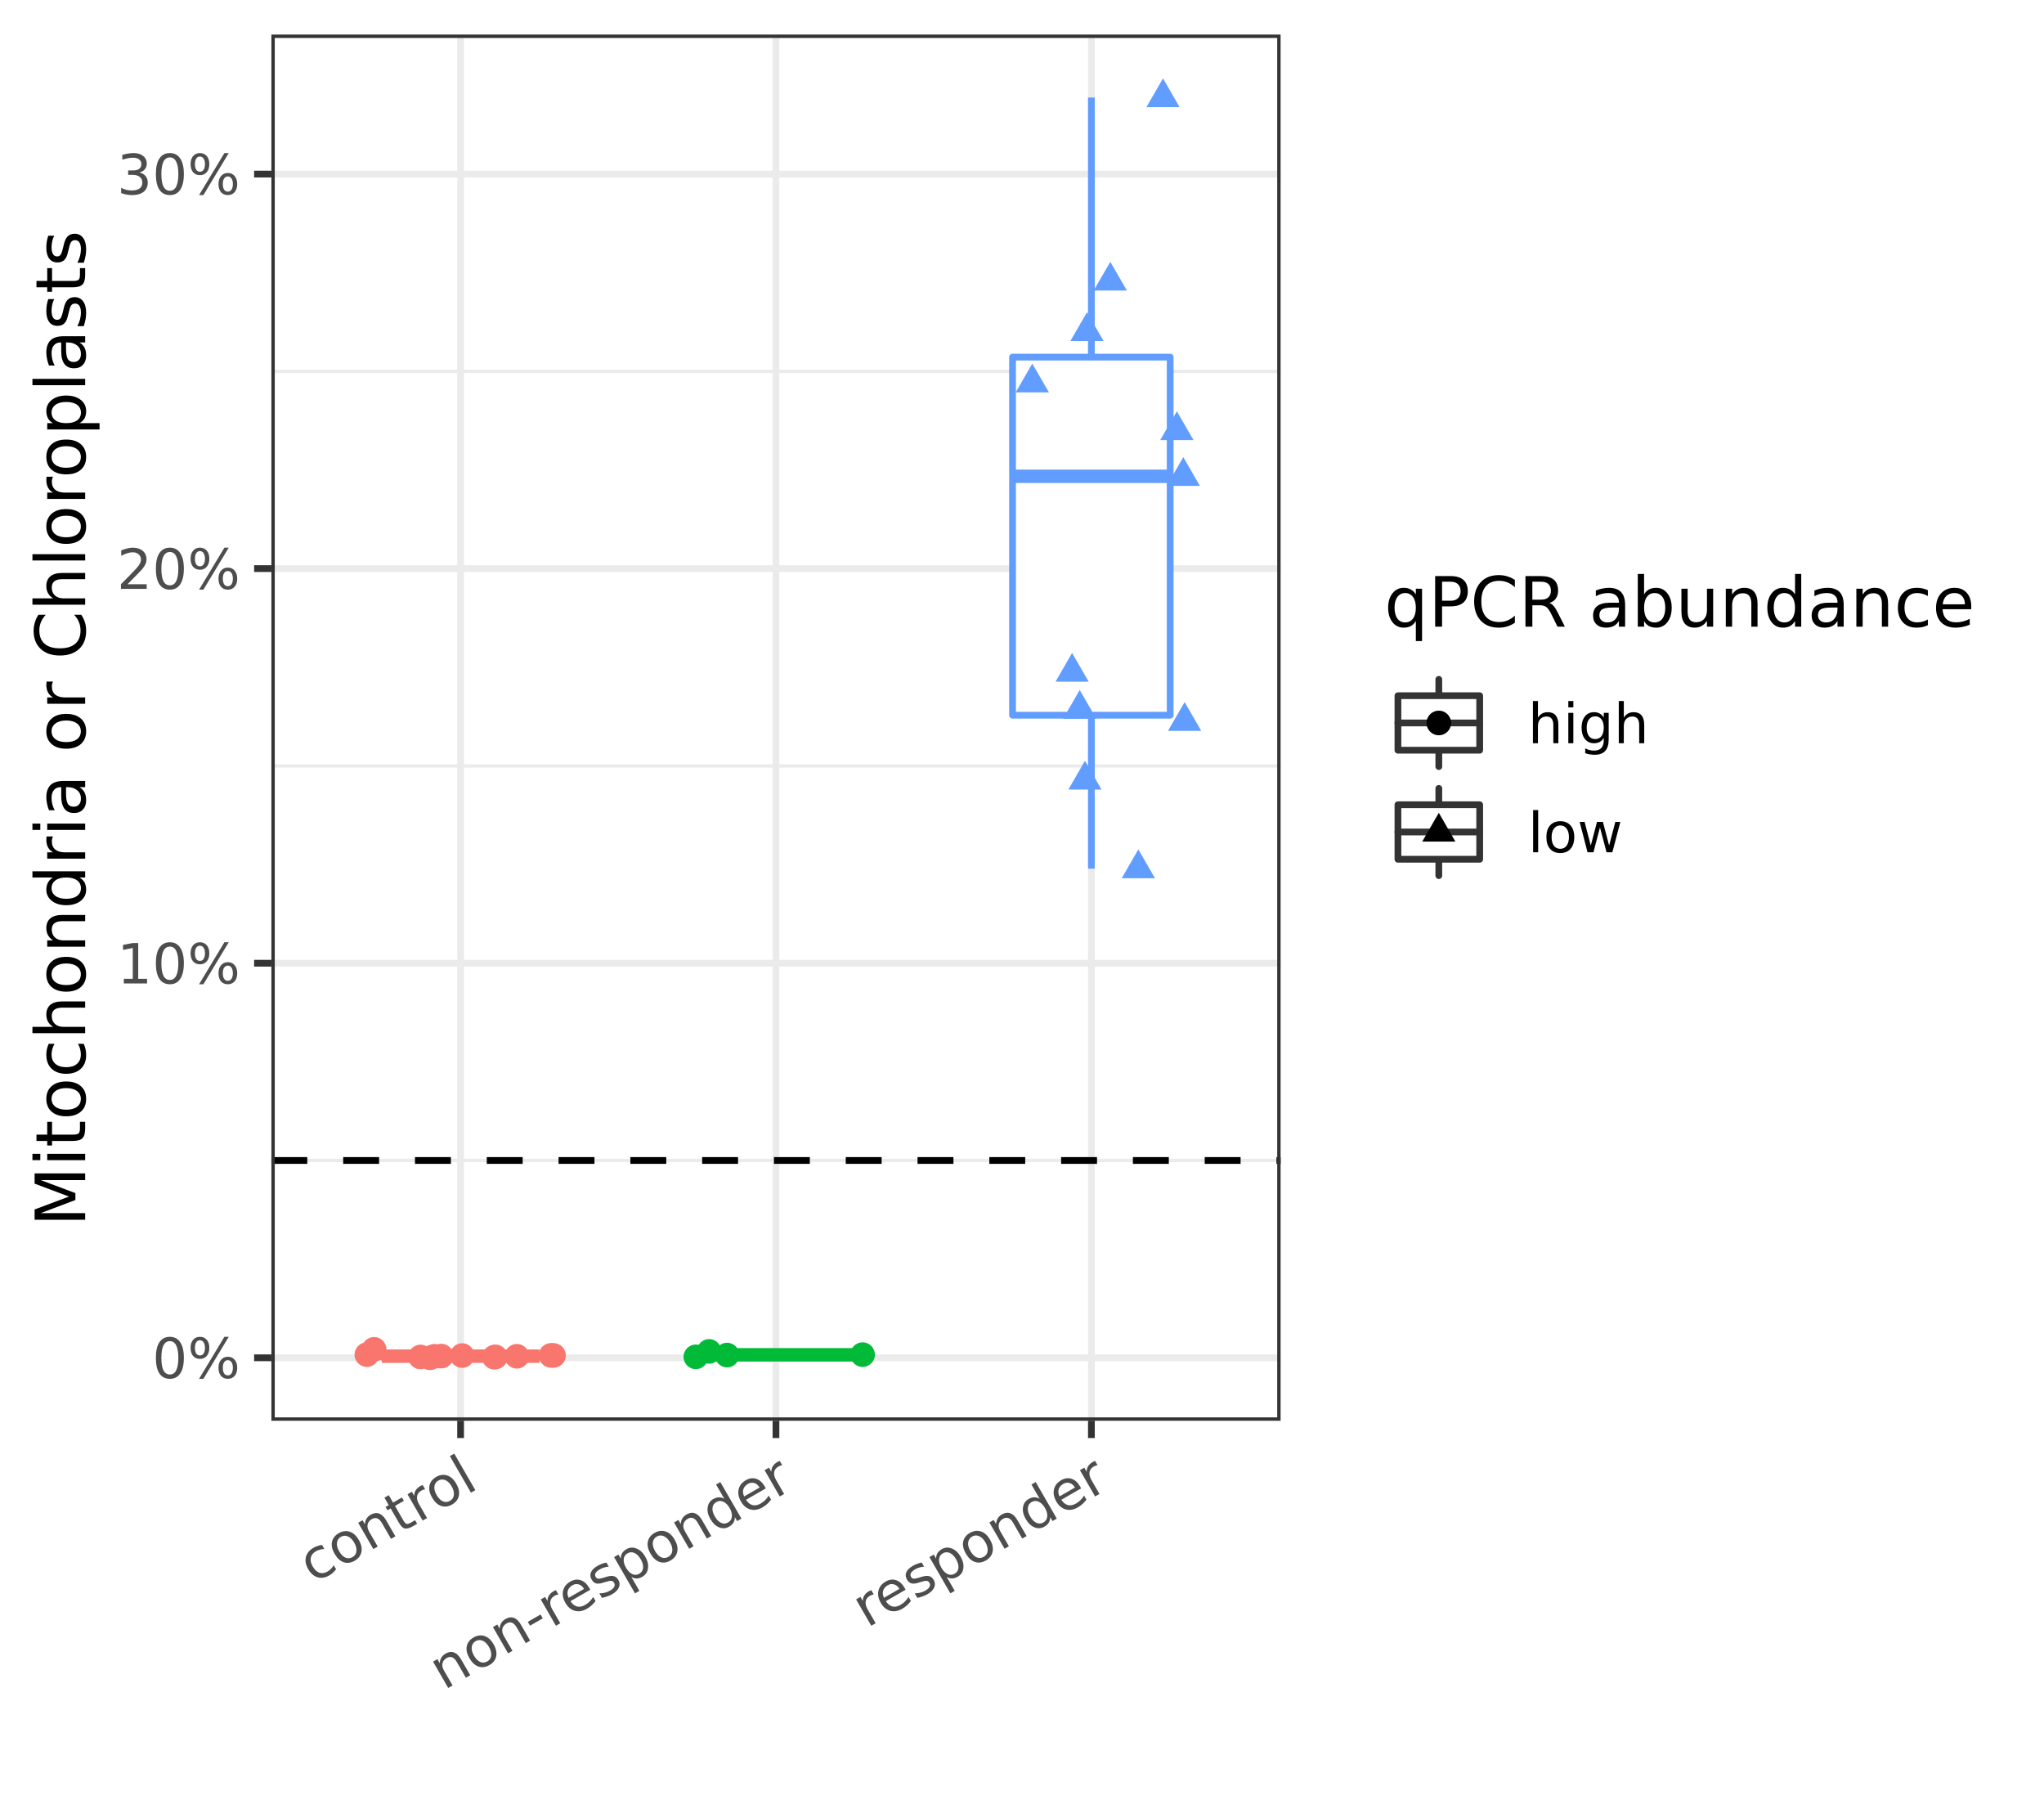
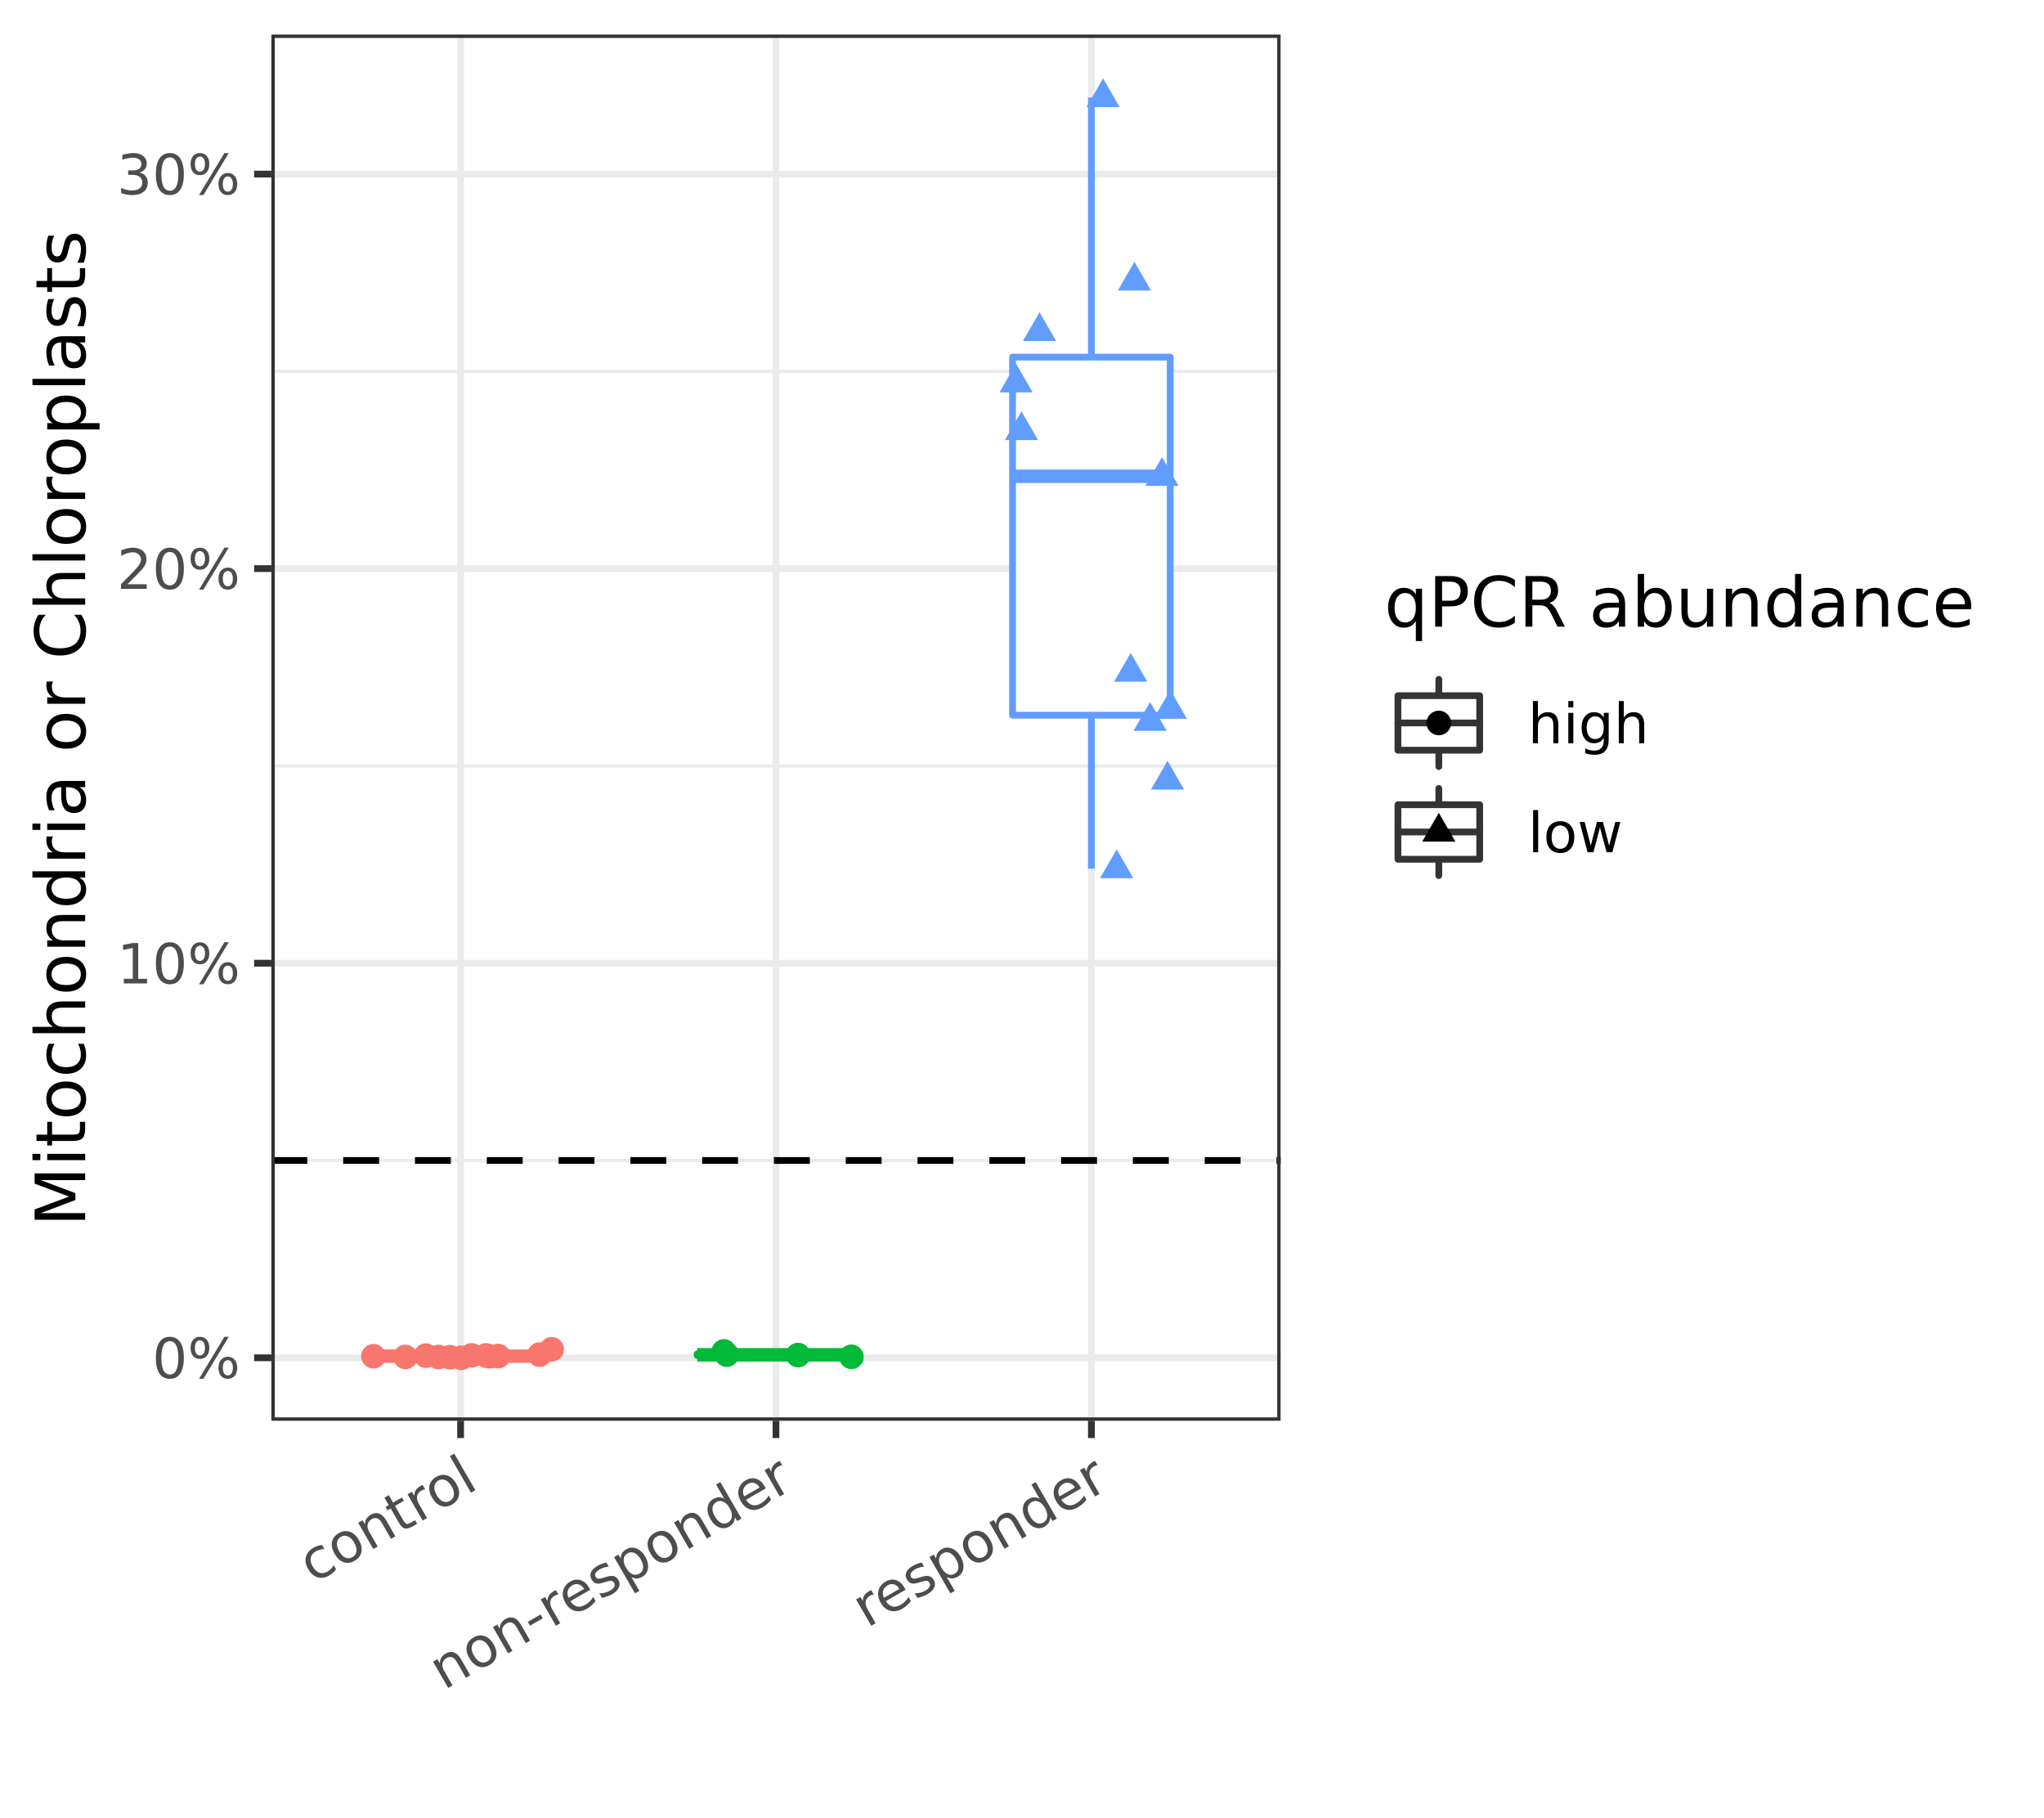
<svg xmlns="http://www.w3.org/2000/svg" viewBox="0 0 324.00 288.00">
  <defs>
    <style type="text/css">
    line, polyline, polygon, path, rect, circle {
      fill: none;
      stroke: #000000;
      stroke-linecap: round;
      stroke-linejoin: round;
      stroke-miterlimit: 10.00;
    }
  </style>
  </defs>
  <rect width="100%" height="100%" style="stroke: none; fill: #FFFFFF;" />
  <rect x="0.00" y="0.00" width="324.00" height="288.00" style="stroke-width: 1.07; stroke: #FFFFFF; fill: #FFFFFF;" />
  <defs>
    <clipPath id="cpNDMuMDJ8MjAyLjk5fDIyNS4xNXw1LjQ4">
      <rect x="43.02" y="5.48" width="159.97" height="219.67" />
    </clipPath>
  </defs>
  <rect x="43.02" y="5.48" width="159.97" height="219.67" style="stroke-width: 1.07; stroke: none; fill: #FFFFFF;" clip-path="url(#cpNDMuMDJ8MjAyLjk5fDIyNS4xNXw1LjQ4)" />
  <polyline points="43.02,183.90 202.99,183.90 " style="stroke-width: 0.53; stroke: #EBEBEB; stroke-linecap: butt;" clip-path="url(#cpNDMuMDJ8MjAyLjk5fDIyNS4xNXw1LjQ4)" />
  <polyline points="43.02,121.38 202.99,121.38 " style="stroke-width: 0.53; stroke: #EBEBEB; stroke-linecap: butt;" clip-path="url(#cpNDMuMDJ8MjAyLjk5fDIyNS4xNXw1LjQ4)" />
  <polyline points="43.02,58.85 202.99,58.85 " style="stroke-width: 0.53; stroke: #EBEBEB; stroke-linecap: butt;" clip-path="url(#cpNDMuMDJ8MjAyLjk5fDIyNS4xNXw1LjQ4)" />
  <polyline points="43.02,215.17 202.99,215.17 " style="stroke-width: 1.07; stroke: #EBEBEB; stroke-linecap: butt;" clip-path="url(#cpNDMuMDJ8MjAyLjk5fDIyNS4xNXw1LjQ4)" />
  <polyline points="43.02,152.64 202.99,152.64 " style="stroke-width: 1.07; stroke: #EBEBEB; stroke-linecap: butt;" clip-path="url(#cpNDMuMDJ8MjAyLjk5fDIyNS4xNXw1LjQ4)" />
  <polyline points="43.02,90.11 202.99,90.11 " style="stroke-width: 1.07; stroke: #EBEBEB; stroke-linecap: butt;" clip-path="url(#cpNDMuMDJ8MjAyLjk5fDIyNS4xNXw1LjQ4)" />
  <polyline points="43.02,27.59 202.99,27.59 " style="stroke-width: 1.07; stroke: #EBEBEB; stroke-linecap: butt;" clip-path="url(#cpNDMuMDJ8MjAyLjk5fDIyNS4xNXw1LjQ4)" />
  <polyline points="73.01,225.15 73.01,5.48 " style="stroke-width: 1.07; stroke: #EBEBEB; stroke-linecap: butt;" clip-path="url(#cpNDMuMDJ8MjAyLjk5fDIyNS4xNXw1LjQ4)" />
  <polyline points="123.00,225.15 123.00,5.48 " style="stroke-width: 1.07; stroke: #EBEBEB; stroke-linecap: butt;" clip-path="url(#cpNDMuMDJ8MjAyLjk5fDIyNS4xNXw1LjQ4)" />
  <polyline points="173.00,225.15 173.00,5.48 " style="stroke-width: 1.07; stroke: #EBEBEB; stroke-linecap: butt;" clip-path="url(#cpNDMuMDJ8MjAyLjk5fDIyNS4xNXw1LjQ4)" />
  <circle cx="73.01" cy="213.82" r="1.95" style="stroke-width: 0.71; stroke: none;" clip-path="url(#cpNDMuMDJ8MjAyLjk5fDIyNS4xNXw1LjQ4)" />
  <line x1="73.01" y1="214.80" x2="73.01" y2="214.67" style="stroke-width: 1.07; stroke: #F8766D; stroke-linecap: butt;" clip-path="url(#cpNDMuMDJ8MjAyLjk5fDIyNS4xNXw1LjQ4)" />
  <line x1="73.01" y1="215.03" x2="73.01" y2="215.17" style="stroke-width: 1.07; stroke: #F8766D; stroke-linecap: butt;" clip-path="url(#cpNDMuMDJ8MjAyLjk5fDIyNS4xNXw1LjQ4)" />
  <polygon points="60.51,214.80 60.51,215.03 85.51,215.03 85.51,214.80 60.51,214.80 " style="stroke-width: 1.07; stroke: #F8766D; fill: #FFFFFF;" clip-path="url(#cpNDMuMDJ8MjAyLjk5fDIyNS4xNXw1LjQ4)" />
  <line x1="60.51" y1="214.91" x2="85.51" y2="214.91" style="stroke-width: 2.13; stroke: #F8766D; stroke-linecap: butt;" clip-path="url(#cpNDMuMDJ8MjAyLjk5fDIyNS4xNXw1LjQ4)" />
  <line x1="123.00" y1="214.54" x2="123.00" y2="214.16" style="stroke-width: 1.07; stroke: #00BA38; stroke-linecap: butt;" clip-path="url(#cpNDMuMDJ8MjAyLjk5fDIyNS4xNXw1LjQ4)" />
  <line x1="123.00" y1="214.81" x2="123.00" y2="215.02" style="stroke-width: 1.07; stroke: #00BA38; stroke-linecap: butt;" clip-path="url(#cpNDMuMDJ8MjAyLjk5fDIyNS4xNXw1LjQ4)" />
  <polygon points="110.51,214.54 110.51,214.81 135.50,214.81 135.50,214.54 110.51,214.54 " style="stroke-width: 1.07; stroke: #00BA38; fill: #FFFFFF;" clip-path="url(#cpNDMuMDJ8MjAyLjk5fDIyNS4xNXw1LjQ4)" />
  <line x1="110.51" y1="214.70" x2="135.50" y2="214.70" style="stroke-width: 2.13; stroke: #00BA38; stroke-linecap: butt;" clip-path="url(#cpNDMuMDJ8MjAyLjk5fDIyNS4xNXw1LjQ4)" />
  <line x1="173.00" y1="56.59" x2="173.00" y2="15.46" style="stroke-width: 1.07; stroke: #619CFF; stroke-linecap: butt;" clip-path="url(#cpNDMuMDJ8MjAyLjk5fDIyNS4xNXw1LjQ4)" />
  <line x1="173.00" y1="113.34" x2="173.00" y2="137.65" style="stroke-width: 1.07; stroke: #619CFF; stroke-linecap: butt;" clip-path="url(#cpNDMuMDJ8MjAyLjk5fDIyNS4xNXw1LjQ4)" />
  <polygon points="160.50,56.59 160.50,113.34 185.49,113.34 185.49,56.59 160.50,56.59 " style="stroke-width: 1.07; stroke: #619CFF; fill: #FFFFFF;" clip-path="url(#cpNDMuMDJ8MjAyLjk5fDIyNS4xNXw1LjQ4)" />
  <line x1="160.50" y1="75.48" x2="185.49" y2="75.48" style="stroke-width: 2.13; stroke: #619CFF; stroke-linecap: butt;" clip-path="url(#cpNDMuMDJ8MjAyLjk5fDIyNS4xNXw1LjQ4)" />
-   <polygon points="187.78,111.26 190.41,115.82 185.14,115.82 " style="stroke-width: 0.71; stroke: none; fill: #619CFF;" clip-path="url(#cpNDMuMDJ8MjAyLjk5fDIyNS4xNXw1LjQ4)" />
-   <polygon points="186.55,65.18 189.18,69.74 183.91,69.74 " style="stroke-width: 0.71; stroke: none; fill: #619CFF;" clip-path="url(#cpNDMuMDJ8MjAyLjk5fDIyNS4xNXw1LjQ4)" />
-   <polygon points="176.00,41.49 178.63,46.04 173.36,46.04 " style="stroke-width: 0.71; stroke: none; fill: #619CFF;" clip-path="url(#cpNDMuMDJ8MjAyLjk5fDIyNS4xNXw1LjQ4)" />
-   <circle cx="115.25" cy="214.74" r="1.95" style="stroke-width: 0.71; stroke: none; fill: #00BA38;" clip-path="url(#cpNDMuMDJ8MjAyLjk5fDIyNS4xNXw1LjQ4)" />
-   <circle cx="112.40" cy="214.16" r="1.95" style="stroke-width: 0.71; stroke: none; fill: #00BA38;" clip-path="url(#cpNDMuMDJ8MjAyLjk5fDIyNS4xNXw1LjQ4)" />
-   <polygon points="180.44,134.61 183.08,139.17 177.81,139.17 " style="stroke-width: 0.71; stroke: none; fill: #619CFF;" clip-path="url(#cpNDMuMDJ8MjAyLjk5fDIyNS4xNXw1LjQ4)" />
-   <polygon points="172.30,49.48 174.93,54.04 169.67,54.04 " style="stroke-width: 0.71; stroke: none; fill: #619CFF;" clip-path="url(#cpNDMuMDJ8MjAyLjk5fDIyNS4xNXw1LjQ4)" />
-   <polygon points="163.63,57.62 166.27,62.18 161.00,62.18 " style="stroke-width: 0.71; stroke: none; fill: #619CFF;" clip-path="url(#cpNDMuMDJ8MjAyLjk5fDIyNS4xNXw1LjQ4)" />
-   <circle cx="87.74" cy="214.80" r="1.95" style="stroke-width: 0.71; stroke: none; fill: #F8766D;" clip-path="url(#cpNDMuMDJ8MjAyLjk5fDIyNS4xNXw1LjQ4)" />
-   <circle cx="68.85" cy="214.93" r="1.95" style="stroke-width: 0.71; stroke: none; fill: #F8766D;" clip-path="url(#cpNDMuMDJ8MjAyLjk5fDIyNS4xNXw1LjQ4)" />
-   <circle cx="78.54" cy="215.03" r="1.95" style="stroke-width: 0.71; stroke: none; fill: #F8766D;" clip-path="url(#cpNDMuMDJ8MjAyLjk5fDIyNS4xNXw1LjQ4)" />
-   <circle cx="73.26" cy="214.82" r="1.95" style="stroke-width: 0.71; stroke: none; fill: #F8766D;" clip-path="url(#cpNDMuMDJ8MjAyLjk5fDIyNS4xNXw1LjQ4)" />
-   <circle cx="69.95" cy="214.90" r="1.95" style="stroke-width: 0.71; stroke: none; fill: #F8766D;" clip-path="url(#cpNDMuMDJ8MjAyLjk5fDIyNS4xNXw1LjQ4)" />
-   <circle cx="66.65" cy="215.04" r="1.95" style="stroke-width: 0.71; stroke: none; fill: #F8766D;" clip-path="url(#cpNDMuMDJ8MjAyLjk5fDIyNS4xNXw1LjQ4)" />
-   <polygon points="171.15,109.34 173.78,113.90 168.52,113.90 " style="stroke-width: 0.71; stroke: none; fill: #619CFF;" clip-path="url(#cpNDMuMDJ8MjAyLjk5fDIyNS4xNXw1LjQ4)" />
-   <polygon points="187.57,72.44 190.20,77.00 184.93,77.00 " style="stroke-width: 0.71; stroke: none; fill: #619CFF;" clip-path="url(#cpNDMuMDJ8MjAyLjk5fDIyNS4xNXw1LjQ4)" />
-   <polygon points="184.35,12.42 186.98,16.98 181.72,16.98 " style="stroke-width: 0.71; stroke: none; fill: #619CFF;" clip-path="url(#cpNDMuMDJ8MjAyLjk5fDIyNS4xNXw1LjQ4)" />
-   <polygon points="169.94,103.47 172.57,108.03 167.31,108.03 " style="stroke-width: 0.71; stroke: none; fill: #619CFF;" clip-path="url(#cpNDMuMDJ8MjAyLjk5fDIyNS4xNXw1LjQ4)" />
-   <circle cx="136.73" cy="214.67" r="1.95" style="stroke-width: 0.71; stroke: none; fill: #00BA38;" clip-path="url(#cpNDMuMDJ8MjAyLjk5fDIyNS4xNXw1LjQ4)" />
-   <circle cx="110.30" cy="215.02" r="1.95" style="stroke-width: 0.71; stroke: none; fill: #00BA38;" clip-path="url(#cpNDMuMDJ8MjAyLjk5fDIyNS4xNXw1LjQ4)" />
-   <polygon points="171.98,120.56 174.61,125.12 169.35,125.12 " style="stroke-width: 0.71; stroke: none; fill: #619CFF;" clip-path="url(#cpNDMuMDJ8MjAyLjk5fDIyNS4xNXw1LjQ4)" />
-   <circle cx="58.15" cy="214.67" r="1.95" style="stroke-width: 0.71; stroke: none; fill: #F8766D;" clip-path="url(#cpNDMuMDJ8MjAyLjk5fDIyNS4xNXw1LjQ4)" />
-   <circle cx="59.30" cy="213.83" r="1.95" style="stroke-width: 0.71; stroke: none; fill: #F8766D;" clip-path="url(#cpNDMuMDJ8MjAyLjk5fDIyNS4xNXw1LjQ4)" />
-   <circle cx="87.34" cy="214.79" r="1.95" style="stroke-width: 0.71; stroke: none; fill: #F8766D;" clip-path="url(#cpNDMuMDJ8MjAyLjk5fDIyNS4xNXw1LjQ4)" />
-   <circle cx="81.93" cy="214.93" r="1.95" style="stroke-width: 0.71; stroke: none; fill: #F8766D;" clip-path="url(#cpNDMuMDJ8MjAyLjk5fDIyNS4xNXw1LjQ4)" />
-   <circle cx="68.17" cy="215.17" r="1.95" style="stroke-width: 0.71; stroke: none; fill: #F8766D;" clip-path="url(#cpNDMuMDJ8MjAyLjk5fDIyNS4xNXw1LjQ4)" />
-   <circle cx="78.35" cy="215.08" r="1.95" style="stroke-width: 0.71; stroke: none; fill: #F8766D;" clip-path="url(#cpNDMuMDJ8MjAyLjk5fDIyNS4xNXw1LjQ4)" />
+   <polygon points="182.31,111.26 184.94,115.82 179.67,115.82 " style="stroke-width: 0.71; stroke: none; fill: #619CFF;" clip-path="url(#cpNDMuMDJ8MjAyLjk5fDIyNS4xNXw1LjQ4)" />
+   <polygon points="161.92,65.18 164.55,69.74 159.29,69.74 " style="stroke-width: 0.71; stroke: none; fill: #619CFF;" clip-path="url(#cpNDMuMDJ8MjAyLjk5fDIyNS4xNXw1LjQ4)" />
+   <polygon points="179.82,41.49 182.45,46.04 177.19,46.04 " style="stroke-width: 0.71; stroke: none; fill: #619CFF;" clip-path="url(#cpNDMuMDJ8MjAyLjk5fDIyNS4xNXw1LjQ4)" />
+   <circle cx="126.50" cy="214.74" r="1.95" style="stroke-width: 0.71; stroke: none; fill: #00BA38;" clip-path="url(#cpNDMuMDJ8MjAyLjk5fDIyNS4xNXw1LjQ4)" />
+   <circle cx="114.74" cy="214.16" r="1.95" style="stroke-width: 0.71; stroke: none; fill: #00BA38;" clip-path="url(#cpNDMuMDJ8MjAyLjk5fDIyNS4xNXw1LjQ4)" />
+   <polygon points="177.01,134.61 179.64,139.17 174.37,139.17 " style="stroke-width: 0.71; stroke: none; fill: #619CFF;" clip-path="url(#cpNDMuMDJ8MjAyLjk5fDIyNS4xNXw1LjQ4)" />
+   <polygon points="164.78,49.48 167.41,54.04 162.15,54.04 " style="stroke-width: 0.71; stroke: none; fill: #619CFF;" clip-path="url(#cpNDMuMDJ8MjAyLjk5fDIyNS4xNXw1LjQ4)" />
+   <polygon points="161.06,57.62 163.69,62.18 158.43,62.18 " style="stroke-width: 0.71; stroke: none; fill: #619CFF;" clip-path="url(#cpNDMuMDJ8MjAyLjk5fDIyNS4xNXw1LjQ4)" />
+   <circle cx="77.01" cy="214.80" r="1.95" style="stroke-width: 0.71; stroke: none; fill: #F8766D;" clip-path="url(#cpNDMuMDJ8MjAyLjk5fDIyNS4xNXw1LjQ4)" />
+   <circle cx="77.62" cy="214.93" r="1.95" style="stroke-width: 0.71; stroke: none; fill: #F8766D;" clip-path="url(#cpNDMuMDJ8MjAyLjk5fDIyNS4xNXw1LjQ4)" />
+   <circle cx="64.26" cy="215.03" r="1.95" style="stroke-width: 0.71; stroke: none; fill: #F8766D;" clip-path="url(#cpNDMuMDJ8MjAyLjk5fDIyNS4xNXw1LjQ4)" />
+   <circle cx="67.51" cy="214.83" r="1.95" style="stroke-width: 0.71; stroke: none; fill: #F8766D;" clip-path="url(#cpNDMuMDJ8MjAyLjk5fDIyNS4xNXw1LjQ4)" />
+   <circle cx="78.98" cy="214.90" r="1.95" style="stroke-width: 0.71; stroke: none; fill: #F8766D;" clip-path="url(#cpNDMuMDJ8MjAyLjk5fDIyNS4xNXw1LjQ4)" />
+   <circle cx="69.50" cy="215.04" r="1.95" style="stroke-width: 0.71; stroke: none; fill: #F8766D;" clip-path="url(#cpNDMuMDJ8MjAyLjk5fDIyNS4xNXw1LjQ4)" />
+   <polygon points="185.51,109.34 188.14,113.90 182.87,113.90 " style="stroke-width: 0.71; stroke: none; fill: #619CFF;" clip-path="url(#cpNDMuMDJ8MjAyLjk5fDIyNS4xNXw1LjQ4)" />
+   <polygon points="184.19,72.44 186.82,77.00 181.56,77.00 " style="stroke-width: 0.71; stroke: none; fill: #619CFF;" clip-path="url(#cpNDMuMDJ8MjAyLjk5fDIyNS4xNXw1LjQ4)" />
+   <polygon points="174.85,12.42 177.48,16.98 172.22,16.98 " style="stroke-width: 0.71; stroke: none; fill: #619CFF;" clip-path="url(#cpNDMuMDJ8MjAyLjk5fDIyNS4xNXw1LjQ4)" />
+   <polygon points="179.23,103.47 181.86,108.03 176.59,108.03 " style="stroke-width: 0.71; stroke: none; fill: #619CFF;" clip-path="url(#cpNDMuMDJ8MjAyLjk5fDIyNS4xNXw1LjQ4)" />
+   <circle cx="115.20" cy="214.67" r="1.95" style="stroke-width: 0.71; stroke: none; fill: #00BA38;" clip-path="url(#cpNDMuMDJ8MjAyLjk5fDIyNS4xNXw1LjQ4)" />
+   <circle cx="134.96" cy="215.02" r="1.95" style="stroke-width: 0.71; stroke: none; fill: #00BA38;" clip-path="url(#cpNDMuMDJ8MjAyLjk5fDIyNS4xNXw1LjQ4)" />
+   <polygon points="185.07,120.56 187.70,125.12 182.44,125.12 " style="stroke-width: 0.71; stroke: none; fill: #619CFF;" clip-path="url(#cpNDMuMDJ8MjAyLjk5fDIyNS4xNXw1LjQ4)" />
+   <circle cx="85.54" cy="214.67" r="1.95" style="stroke-width: 0.71; stroke: none; fill: #F8766D;" clip-path="url(#cpNDMuMDJ8MjAyLjk5fDIyNS4xNXw1LjQ4)" />
+   <circle cx="87.45" cy="213.82" r="1.95" style="stroke-width: 0.71; stroke: none; fill: #F8766D;" clip-path="url(#cpNDMuMDJ8MjAyLjk5fDIyNS4xNXw1LjQ4)" />
+   <circle cx="74.75" cy="214.79" r="1.95" style="stroke-width: 0.71; stroke: none; fill: #F8766D;" clip-path="url(#cpNDMuMDJ8MjAyLjk5fDIyNS4xNXw1LjQ4)" />
+   <circle cx="59.20" cy="214.93" r="1.95" style="stroke-width: 0.71; stroke: none; fill: #F8766D;" clip-path="url(#cpNDMuMDJ8MjAyLjk5fDIyNS4xNXw1LjQ4)" />
+   <circle cx="73.13" cy="215.17" r="1.95" style="stroke-width: 0.71; stroke: none; fill: #F8766D;" clip-path="url(#cpNDMuMDJ8MjAyLjk5fDIyNS4xNXw1LjQ4)" />
+   <circle cx="71.31" cy="215.08" r="1.95" style="stroke-width: 0.71; stroke: none; fill: #F8766D;" clip-path="url(#cpNDMuMDJ8MjAyLjk5fDIyNS4xNXw1LjQ4)" />
  <line x1="43.02" y1="183.90" x2="202.99" y2="183.90" style="stroke-width: 1.07; stroke-dasharray: 5.69,5.69; stroke-linecap: butt;" clip-path="url(#cpNDMuMDJ8MjAyLjk5fDIyNS4xNXw1LjQ4)" />
  <rect x="43.02" y="5.48" width="159.97" height="219.67" style="stroke-width: 1.07; stroke: #333333;" clip-path="url(#cpNDMuMDJ8MjAyLjk5fDIyNS4xNXw1LjQ4)" />
  <defs>
    <clipPath id="cpMC4wMHwzMjQuMDB8Mjg4LjAwfDAuMDA=">
      <rect x="0.00" y="0.00" width="324.00" height="288.00" />
    </clipPath>
  </defs>
  <g clip-path="url(#cpMC4wMHwzMjQuMDB8Mjg4LjAwfDAuMDA=)">
    <text x="24.13" y="218.38" style="font-size: 8.80px; fill: #4D4D4D; font-family: DejaVu Sans;" textLength="13.96px" lengthAdjust="spacingAndGlyphs">0%</text>
  </g>
  <g clip-path="url(#cpMC4wMHwzMjQuMDB8Mjg4LjAwfDAuMDA=)">
    <text x="18.53" y="155.85" style="font-size: 8.80px; fill: #4D4D4D; font-family: DejaVu Sans;" textLength="19.56px" lengthAdjust="spacingAndGlyphs">10%</text>
  </g>
  <g clip-path="url(#cpMC4wMHwzMjQuMDB8Mjg4LjAwfDAuMDA=)">
    <text x="18.53" y="93.32" style="font-size: 8.80px; fill: #4D4D4D; font-family: DejaVu Sans;" textLength="19.56px" lengthAdjust="spacingAndGlyphs">20%</text>
  </g>
  <g clip-path="url(#cpMC4wMHwzMjQuMDB8Mjg4LjAwfDAuMDA=)">
    <text x="18.53" y="30.79" style="font-size: 8.80px; fill: #4D4D4D; font-family: DejaVu Sans;" textLength="19.56px" lengthAdjust="spacingAndGlyphs">30%</text>
  </g>
  <polyline points="40.28,215.17 43.02,215.17 " style="stroke-width: 1.07; stroke: #333333; stroke-linecap: butt;" clip-path="url(#cpMC4wMHwzMjQuMDB8Mjg4LjAwfDAuMDA=)" />
  <polyline points="40.28,152.64 43.02,152.64 " style="stroke-width: 1.07; stroke: #333333; stroke-linecap: butt;" clip-path="url(#cpMC4wMHwzMjQuMDB8Mjg4LjAwfDAuMDA=)" />
  <polyline points="40.28,90.11 43.02,90.11 " style="stroke-width: 1.07; stroke: #333333; stroke-linecap: butt;" clip-path="url(#cpMC4wMHwzMjQuMDB8Mjg4LjAwfDAuMDA=)" />
  <polyline points="40.28,27.59 43.02,27.59 " style="stroke-width: 1.07; stroke: #333333; stroke-linecap: butt;" clip-path="url(#cpMC4wMHwzMjQuMDB8Mjg4LjAwfDAuMDA=)" />
  <polyline points="73.01,227.89 73.01,225.15 " style="stroke-width: 1.07; stroke: #333333; stroke-linecap: butt;" clip-path="url(#cpMC4wMHwzMjQuMDB8Mjg4LjAwfDAuMDA=)" />
  <polyline points="123.00,227.89 123.00,225.15 " style="stroke-width: 1.07; stroke: #333333; stroke-linecap: butt;" clip-path="url(#cpMC4wMHwzMjQuMDB8Mjg4LjAwfDAuMDA=)" />
  <polyline points="173.00,227.89 173.00,225.15 " style="stroke-width: 1.07; stroke: #333333; stroke-linecap: butt;" clip-path="url(#cpMC4wMHwzMjQuMDB8Mjg4LjAwfDAuMDA=)" />
  <g clip-path="url(#cpMC4wMHwzMjQuMDB8Mjg4LjAwfDAuMDA=)">
    <text transform="translate(49.64,250.99) rotate(-30)" style="font-size: 8.80px; fill: #4D4D4D; font-family: DejaVu Sans;" textLength="30.70px" lengthAdjust="spacingAndGlyphs">control</text>
  </g>
  <g clip-path="url(#cpMC4wMHwzMjQuMDB8Mjg4LjAwfDAuMDA=)">
    <text transform="translate(70.36,267.89) rotate(-30)" style="font-size: 8.80px; fill: #4D4D4D; font-family: DejaVu Sans;" textLength="64.50px" lengthAdjust="spacingAndGlyphs">non-responder</text>
  </g>
  <g clip-path="url(#cpMC4wMHwzMjQuMDB8Mjg4LjAwfDAuMDA=)">
    <text transform="translate(137.42,258.03) rotate(-30)" style="font-size: 8.80px; fill: #4D4D4D; font-family: DejaVu Sans;" textLength="44.78px" lengthAdjust="spacingAndGlyphs">responder</text>
  </g>
  <g clip-path="url(#cpMC4wMHwzMjQuMDB8Mjg4LjAwfDAuMDA=)">
    <text transform="translate(13.50,194.37) rotate(-90)" style="font-size: 11.00px; font-family: DejaVu Sans;" textLength="158.10px" lengthAdjust="spacingAndGlyphs">Mitochondria or Chloroplasts</text>
  </g>
  <rect x="213.95" y="84.66" width="104.57" height="61.31" style="stroke-width: 1.07; stroke: none; fill: #FFFFFF;" clip-path="url(#cpMC4wMHwzMjQuMDB8Mjg4LjAwfDAuMDA=)" />
  <g clip-path="url(#cpMC4wMHwzMjQuMDB8Mjg4LjAwfDAuMDA=)">
    <text x="219.43" y="99.31" style="font-size: 11.00px; font-family: DejaVu Sans;" textLength="93.61px" lengthAdjust="spacingAndGlyphs">qPCR abundance</text>
  </g>
  <rect x="219.43" y="105.93" width="17.28" height="17.28" style="stroke-width: 1.07; stroke: none; fill: #FFFFFF;" clip-path="url(#cpMC4wMHwzMjQuMDB8Mjg4LjAwfDAuMDA=)" />
  <polyline points="228.07,121.48 228.07,118.89 " style="stroke-width: 1.07; stroke: #333333;" clip-path="url(#cpMC4wMHwzMjQuMDB8Mjg4LjAwfDAuMDA=)" />
  <polyline points="228.07,110.25 228.07,107.66 " style="stroke-width: 1.07; stroke: #333333;" clip-path="url(#cpMC4wMHwzMjQuMDB8Mjg4LjAwfDAuMDA=)" />
  <rect x="221.59" y="110.25" width="12.96" height="8.64" style="stroke-width: 1.07; stroke: #333333; fill: #FFFFFF;" clip-path="url(#cpMC4wMHwzMjQuMDB8Mjg4LjAwfDAuMDA=)" />
  <polyline points="221.59,114.57 234.55,114.57 " style="stroke-width: 1.07; stroke: #333333;" clip-path="url(#cpMC4wMHwzMjQuMDB8Mjg4LjAwfDAuMDA=)" />
  <circle cx="228.07" cy="114.57" r="1.95" style="stroke-width: 0.71; stroke: none; fill: #000000;" clip-path="url(#cpMC4wMHwzMjQuMDB8Mjg4LjAwfDAuMDA=)" />
  <rect x="219.43" y="123.21" width="17.28" height="17.28" style="stroke-width: 1.07; stroke: none; fill: #FFFFFF;" clip-path="url(#cpMC4wMHwzMjQuMDB8Mjg4LjAwfDAuMDA=)" />
  <polyline points="228.07,138.76 228.07,136.17 " style="stroke-width: 1.07; stroke: #333333;" clip-path="url(#cpMC4wMHwzMjQuMDB8Mjg4LjAwfDAuMDA=)" />
  <polyline points="228.07,127.53 228.07,124.94 " style="stroke-width: 1.07; stroke: #333333;" clip-path="url(#cpMC4wMHwzMjQuMDB8Mjg4LjAwfDAuMDA=)" />
  <rect x="221.59" y="127.53" width="12.96" height="8.64" style="stroke-width: 1.07; stroke: #333333; fill: #FFFFFF;" clip-path="url(#cpMC4wMHwzMjQuMDB8Mjg4LjAwfDAuMDA=)" />
  <polyline points="221.59,131.85 234.55,131.85 " style="stroke-width: 1.07; stroke: #333333;" clip-path="url(#cpMC4wMHwzMjQuMDB8Mjg4LjAwfDAuMDA=)" />
  <polygon points="228.07,128.81 230.70,133.37 225.44,133.37 " style="stroke-width: 0.71; stroke: none; fill: #000000;" clip-path="url(#cpMC4wMHwzMjQuMDB8Mjg4LjAwfDAuMDA=)" />
  <g clip-path="url(#cpMC4wMHwzMjQuMDB8Mjg4LjAwfDAuMDA=)">
    <text x="242.19" y="117.78" style="font-size: 8.80px; font-family: DejaVu Sans;" textLength="19.19px" lengthAdjust="spacingAndGlyphs">high</text>
  </g>
  <g clip-path="url(#cpMC4wMHwzMjQuMDB8Mjg4LjAwfDAuMDA=)">
    <text x="242.19" y="135.06" style="font-size: 8.80px; font-family: DejaVu Sans;" textLength="15.03px" lengthAdjust="spacingAndGlyphs">low</text>
  </g>
</svg>
